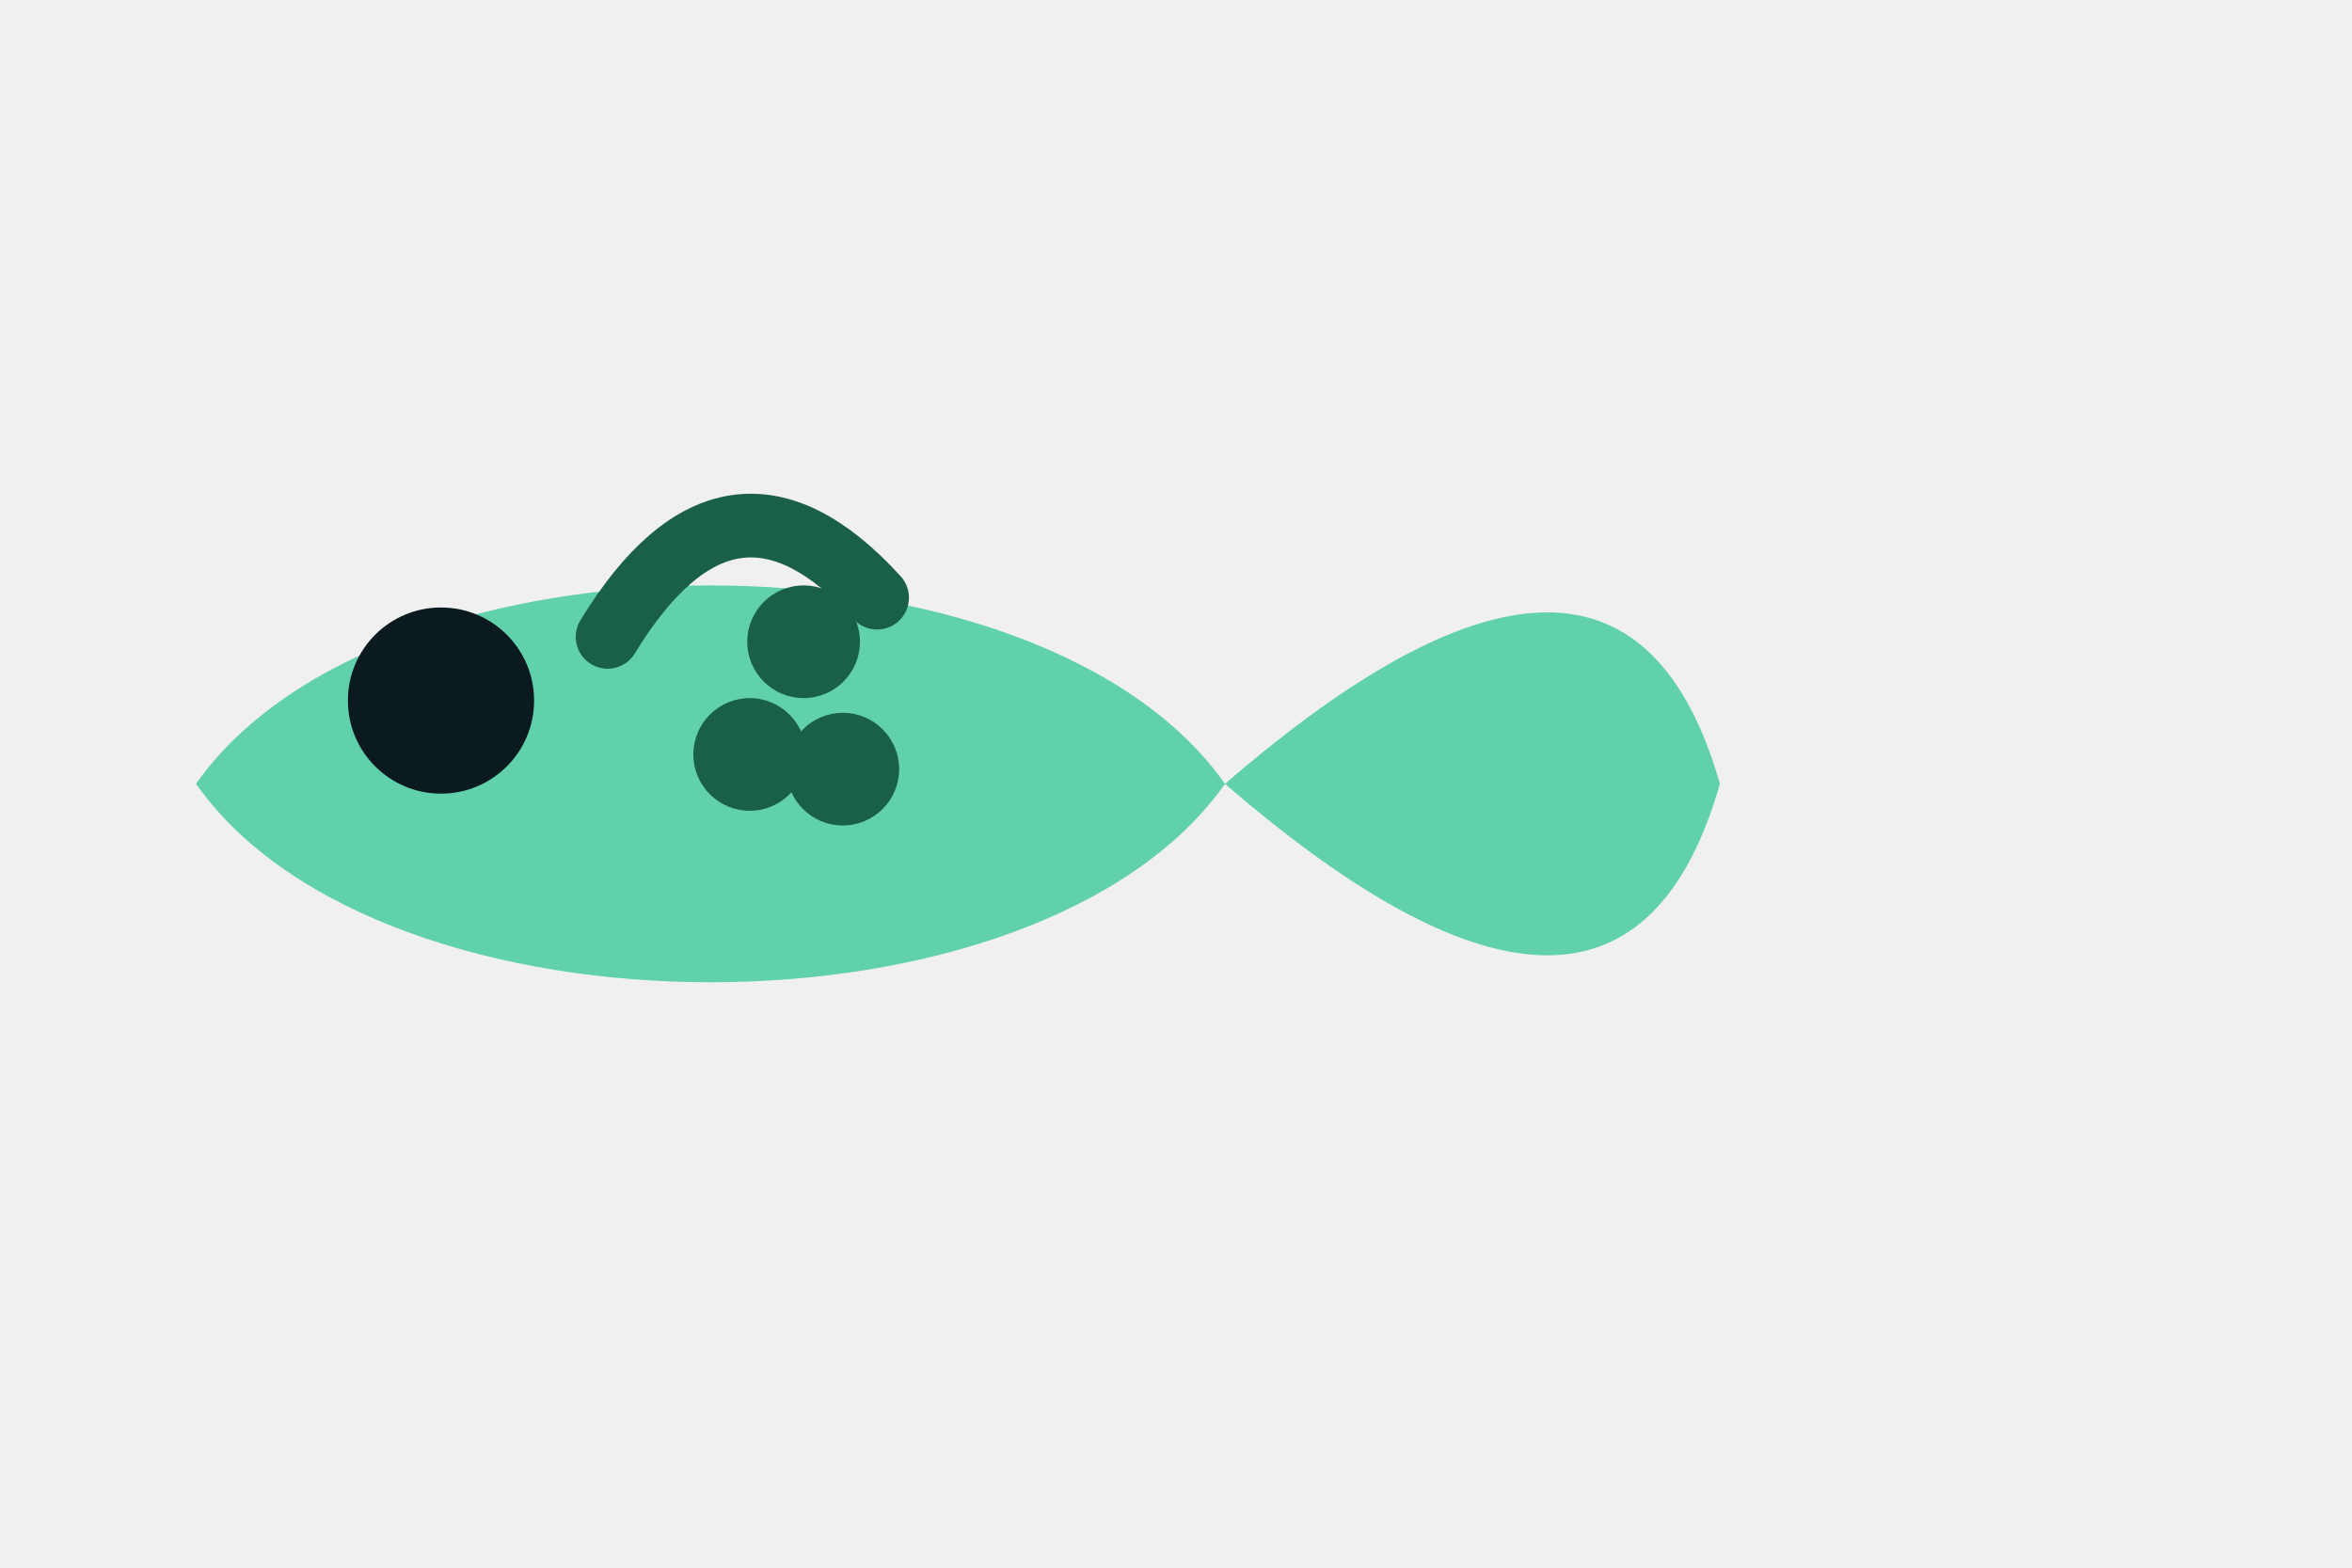
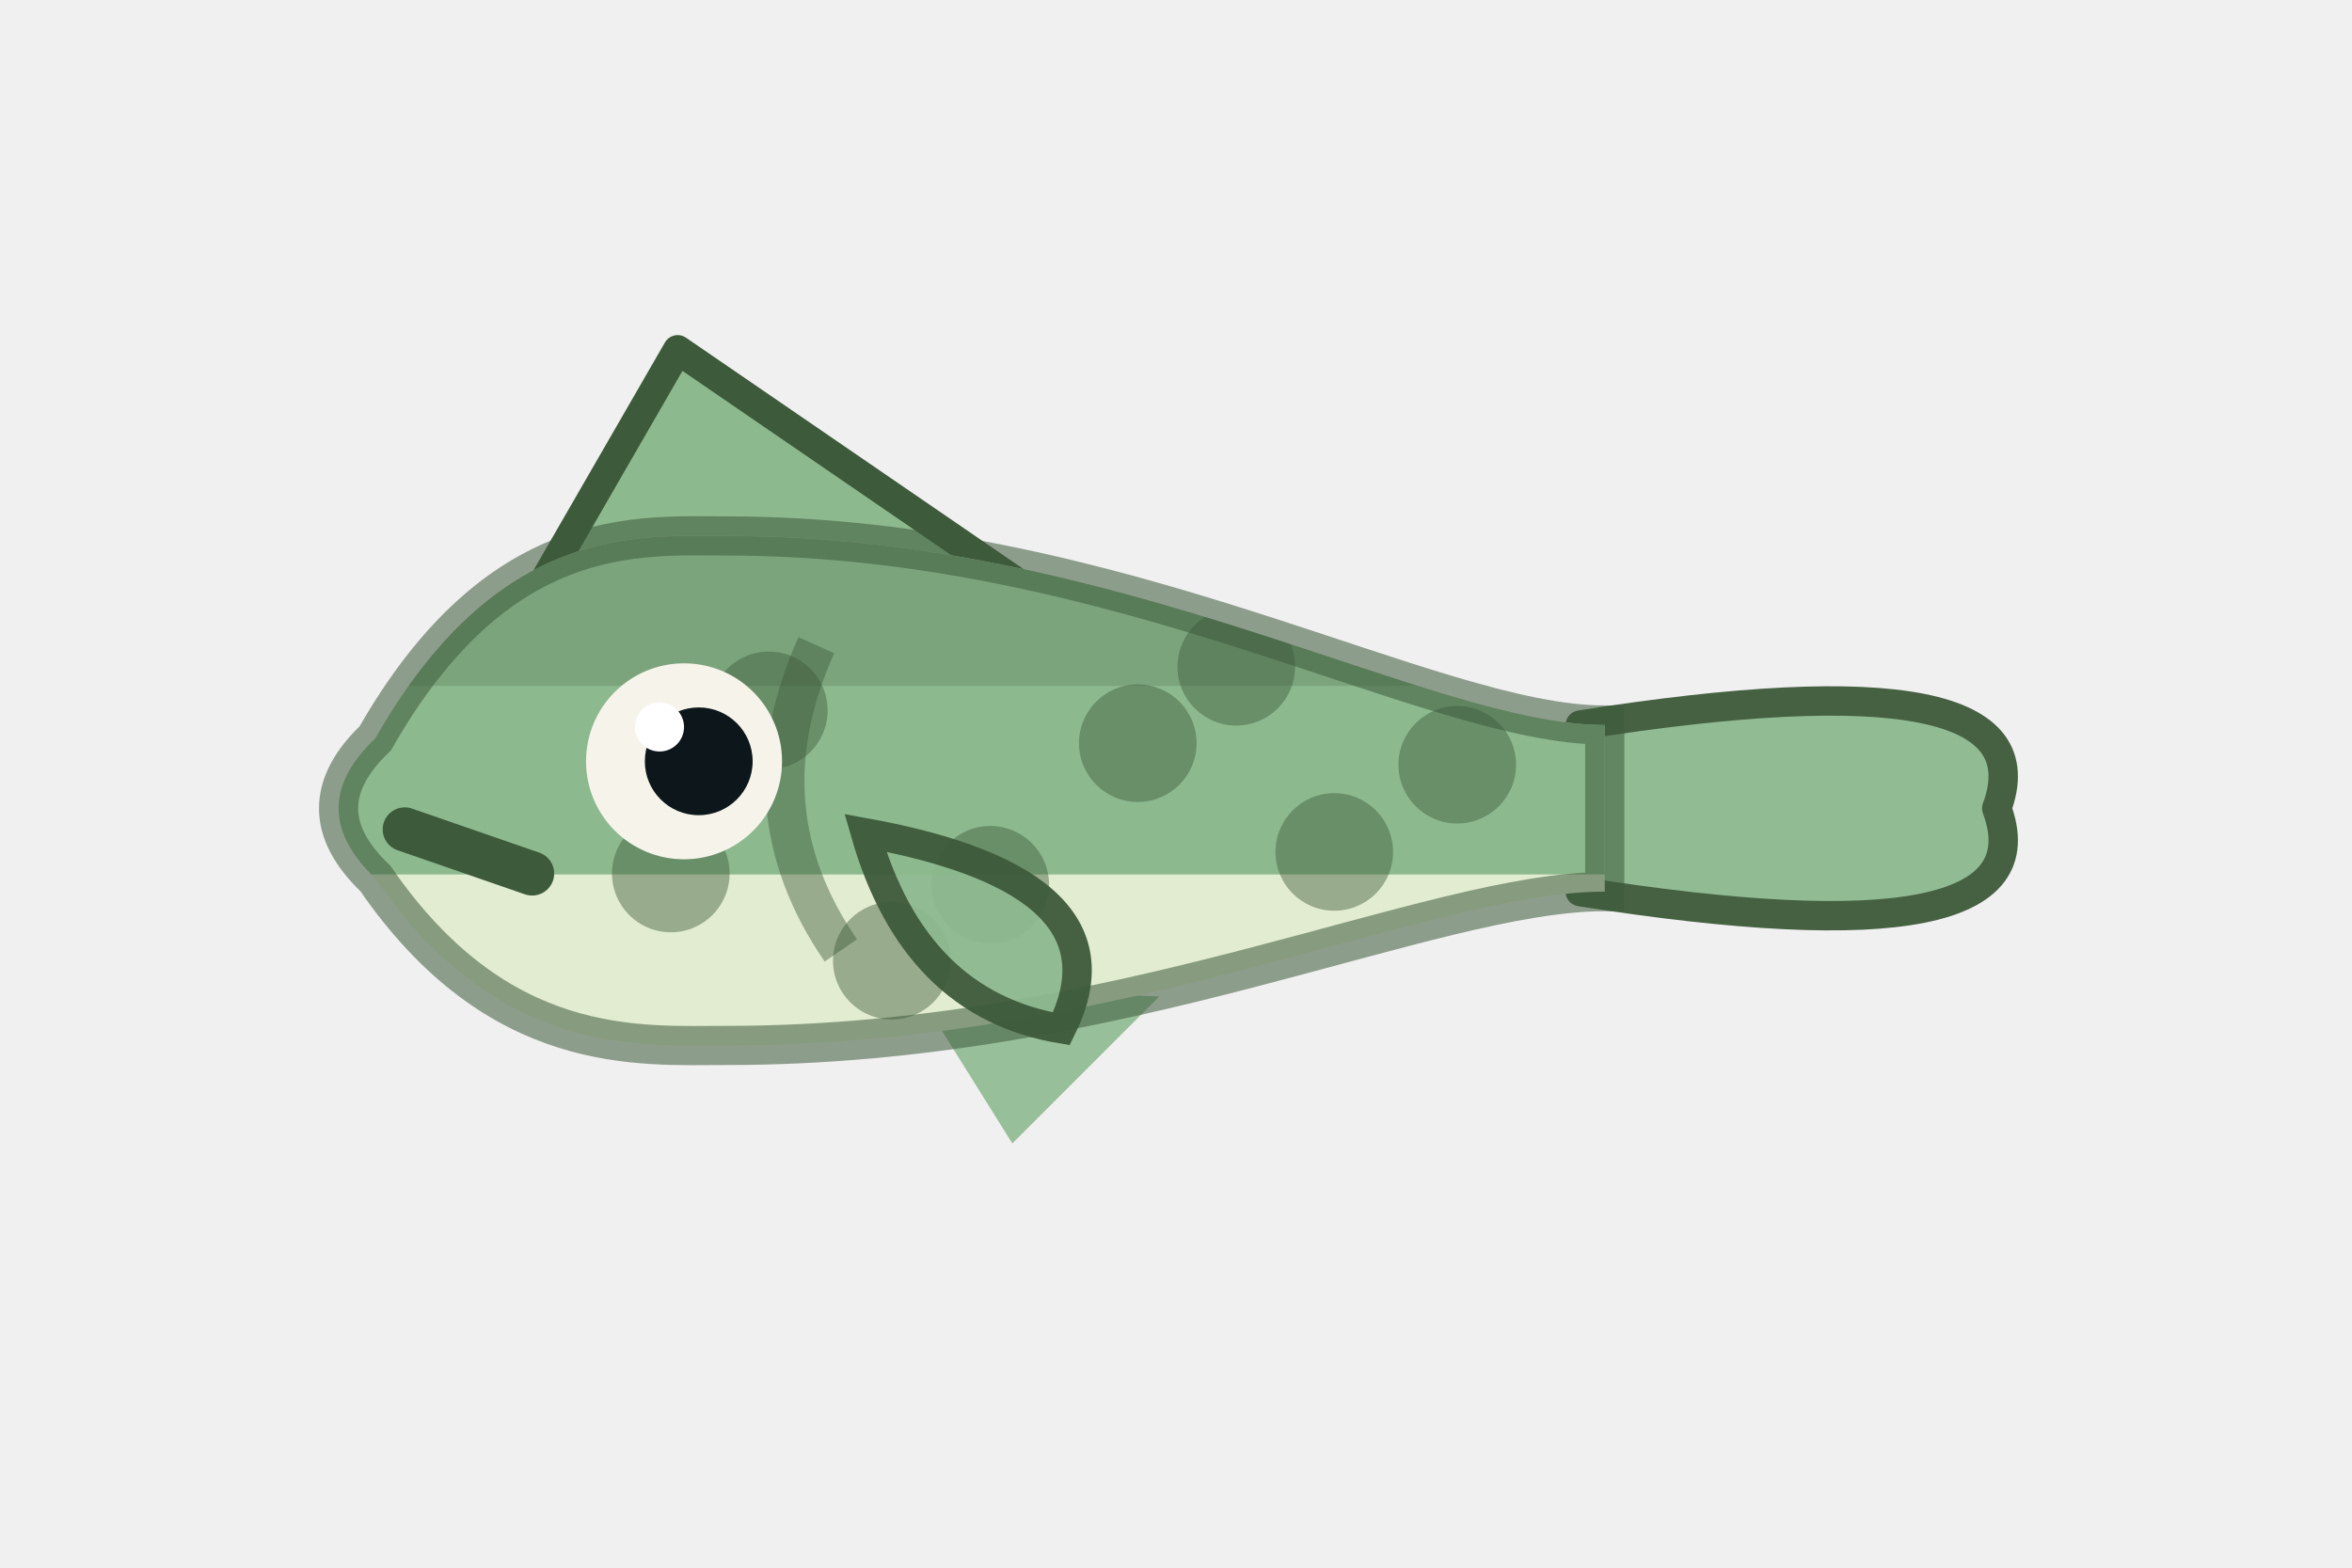
<svg xmlns="http://www.w3.org/2000/svg" viewBox="0 0 48 32">
-   <path d="M25.0 16Q33.1 9.0 35.1 16Q33.1 23.0 25.0 16z" fill="#61d1ac" />
-   <path d="M4.0 16C7.8 10.6 21.2 10.6 25.0 16C21.2 21.4 7.8 21.4 4.0 16z" fill="#61d1ac" />
-   <circle cx="15.3" cy="15.4" r="1.15" fill="#1a6049" />
-   <circle cx="17.2" cy="15.7" r="1.15" fill="#1a6049" />
-   <circle cx="16.4" cy="13.1" r="1.15" fill="#1a6049" />
-   <path d="M12.4 13.0q2.5 -4.1 5.5 -0.8" stroke="#1a6049" stroke-width="1.3" fill="none" stroke-linecap="round" />
-   <circle cx="9.0" cy="14.3" r="1.9" fill="#0a1a1e" />
+   <defs>
+     <clipPath id="b">
+       <path d="M7.66,15.07 C10.17,10.67 13.04,10.94 14.83,10.94 C22.9,10.94 29.17,14.8 32.75,14.8 L32.75,18.2 C29.17,18.2 22.9,21.34 14.83,21.34 C13.04,21.34 10.17,21.58 7.66,17.93 Q6.16,16.5 7.66,15.07 Z" />
+     </clipPath>
+   </defs>
+   <path d="M32.25,14.8 Q41.95,13.27 40.75,16.5 Q41.95,19.73 32.25,18.2 Z" fill="#8db98f" stroke="#3d5a3a" stroke-width="0.6" stroke-linejoin="round" opacity="0.95" />
+   <path d="M10.83,12.34 L13.83,7.14 L20.83,11.94 Z" fill="#8db98f" stroke="#3d5a3a" stroke-width="0.6" stroke-linejoin="round" />
+   <path d="M18.66,20.14 L20.66,23.34 L23.66,20.34 Z" fill="#8db98f" opacity="0.9" />
+   <path d="M7.66,15.07 C10.17,10.67 13.04,10.94 14.83,10.94 C22.9,10.94 29.17,14.8 32.75,14.8 L32.75,18.2 C29.17,18.2 22.9,21.34 14.83,21.34 C13.04,21.34 10.17,21.58 7.66,17.93 Q6.16,16.5 7.66,15.07 Z" fill="#e2ecd0" />
+   <g clip-path="url(#b)">
+     <rect x="0" y="0" width="48" height="17.85" fill="#8db98f" />
+     <rect x="0" y="0" width="48" height="14" fill="#3d5a3a" opacity="0.22" />
+     <circle cx="15.69" cy="14.5" r="1.2" fill="#3d5a3a" opacity="0.45" />
+     <circle cx="20.21" cy="18.06" r="1.2" fill="#3d5a3a" opacity="0.45" />
+     <circle cx="23.22" cy="15.17" r="1.2" fill="#3d5a3a" opacity="0.45" />
+     <circle cx="27.23" cy="17.39" r="1.2" fill="#3d5a3a" opacity="0.45" />
+     <circle cx="18.2" cy="19.61" r="1.2" fill="#3d5a3a" opacity="0.45" />
+     <circle cx="25.23" cy="13.61" r="1.2" fill="#3d5a3a" opacity="0.45" />
+     <circle cx="29.74" cy="15.61" r="1.2" fill="#3d5a3a" opacity="0.45" />
+     <circle cx="13.69" cy="17.83" r="1.2" fill="#3d5a3a" opacity="0.45" />
+   </g>
+   <path d="M7.66,15.07 C10.17,10.67 13.04,10.94 14.83,10.94 C22.9,10.94 29.17,14.8 32.75,14.8 L32.75,18.2 C29.17,18.2 22.9,21.34 14.83,21.34 C13.04,21.34 10.17,21.58 7.66,17.93 Q6.16,16.5 7.66,15.07 Z" fill="none" stroke="#3d5a3a" stroke-width="0.8" opacity="0.55" />
+   <path d="M16.66,13.17 Q15.16,16.5 17.16,19.4" stroke="#3d5a3a" stroke-width="0.8" fill="none" opacity="0.45" />
+   <path d="M17.66,17 Q23.16,18 21.66,21 Q18.66,20.5 17.66,17 Z" fill="#8db98f" stroke="#3d5a3a" stroke-width="0.6" opacity="0.95" />
+   <circle cx="13.96" cy="15.54" r="2" fill="#f6f4ea" />
+   <circle cx="14.26" cy="15.54" r="1.1" fill="#0d161a" />
+   <circle cx="13.46" cy="14.84" r="0.5" fill="#fff" />
+   <path d="M8.26,16.93 l2.6,0.9" stroke="#3d5a3a" stroke-width="0.9" fill="none" stroke-linecap="round" />
</svg>
